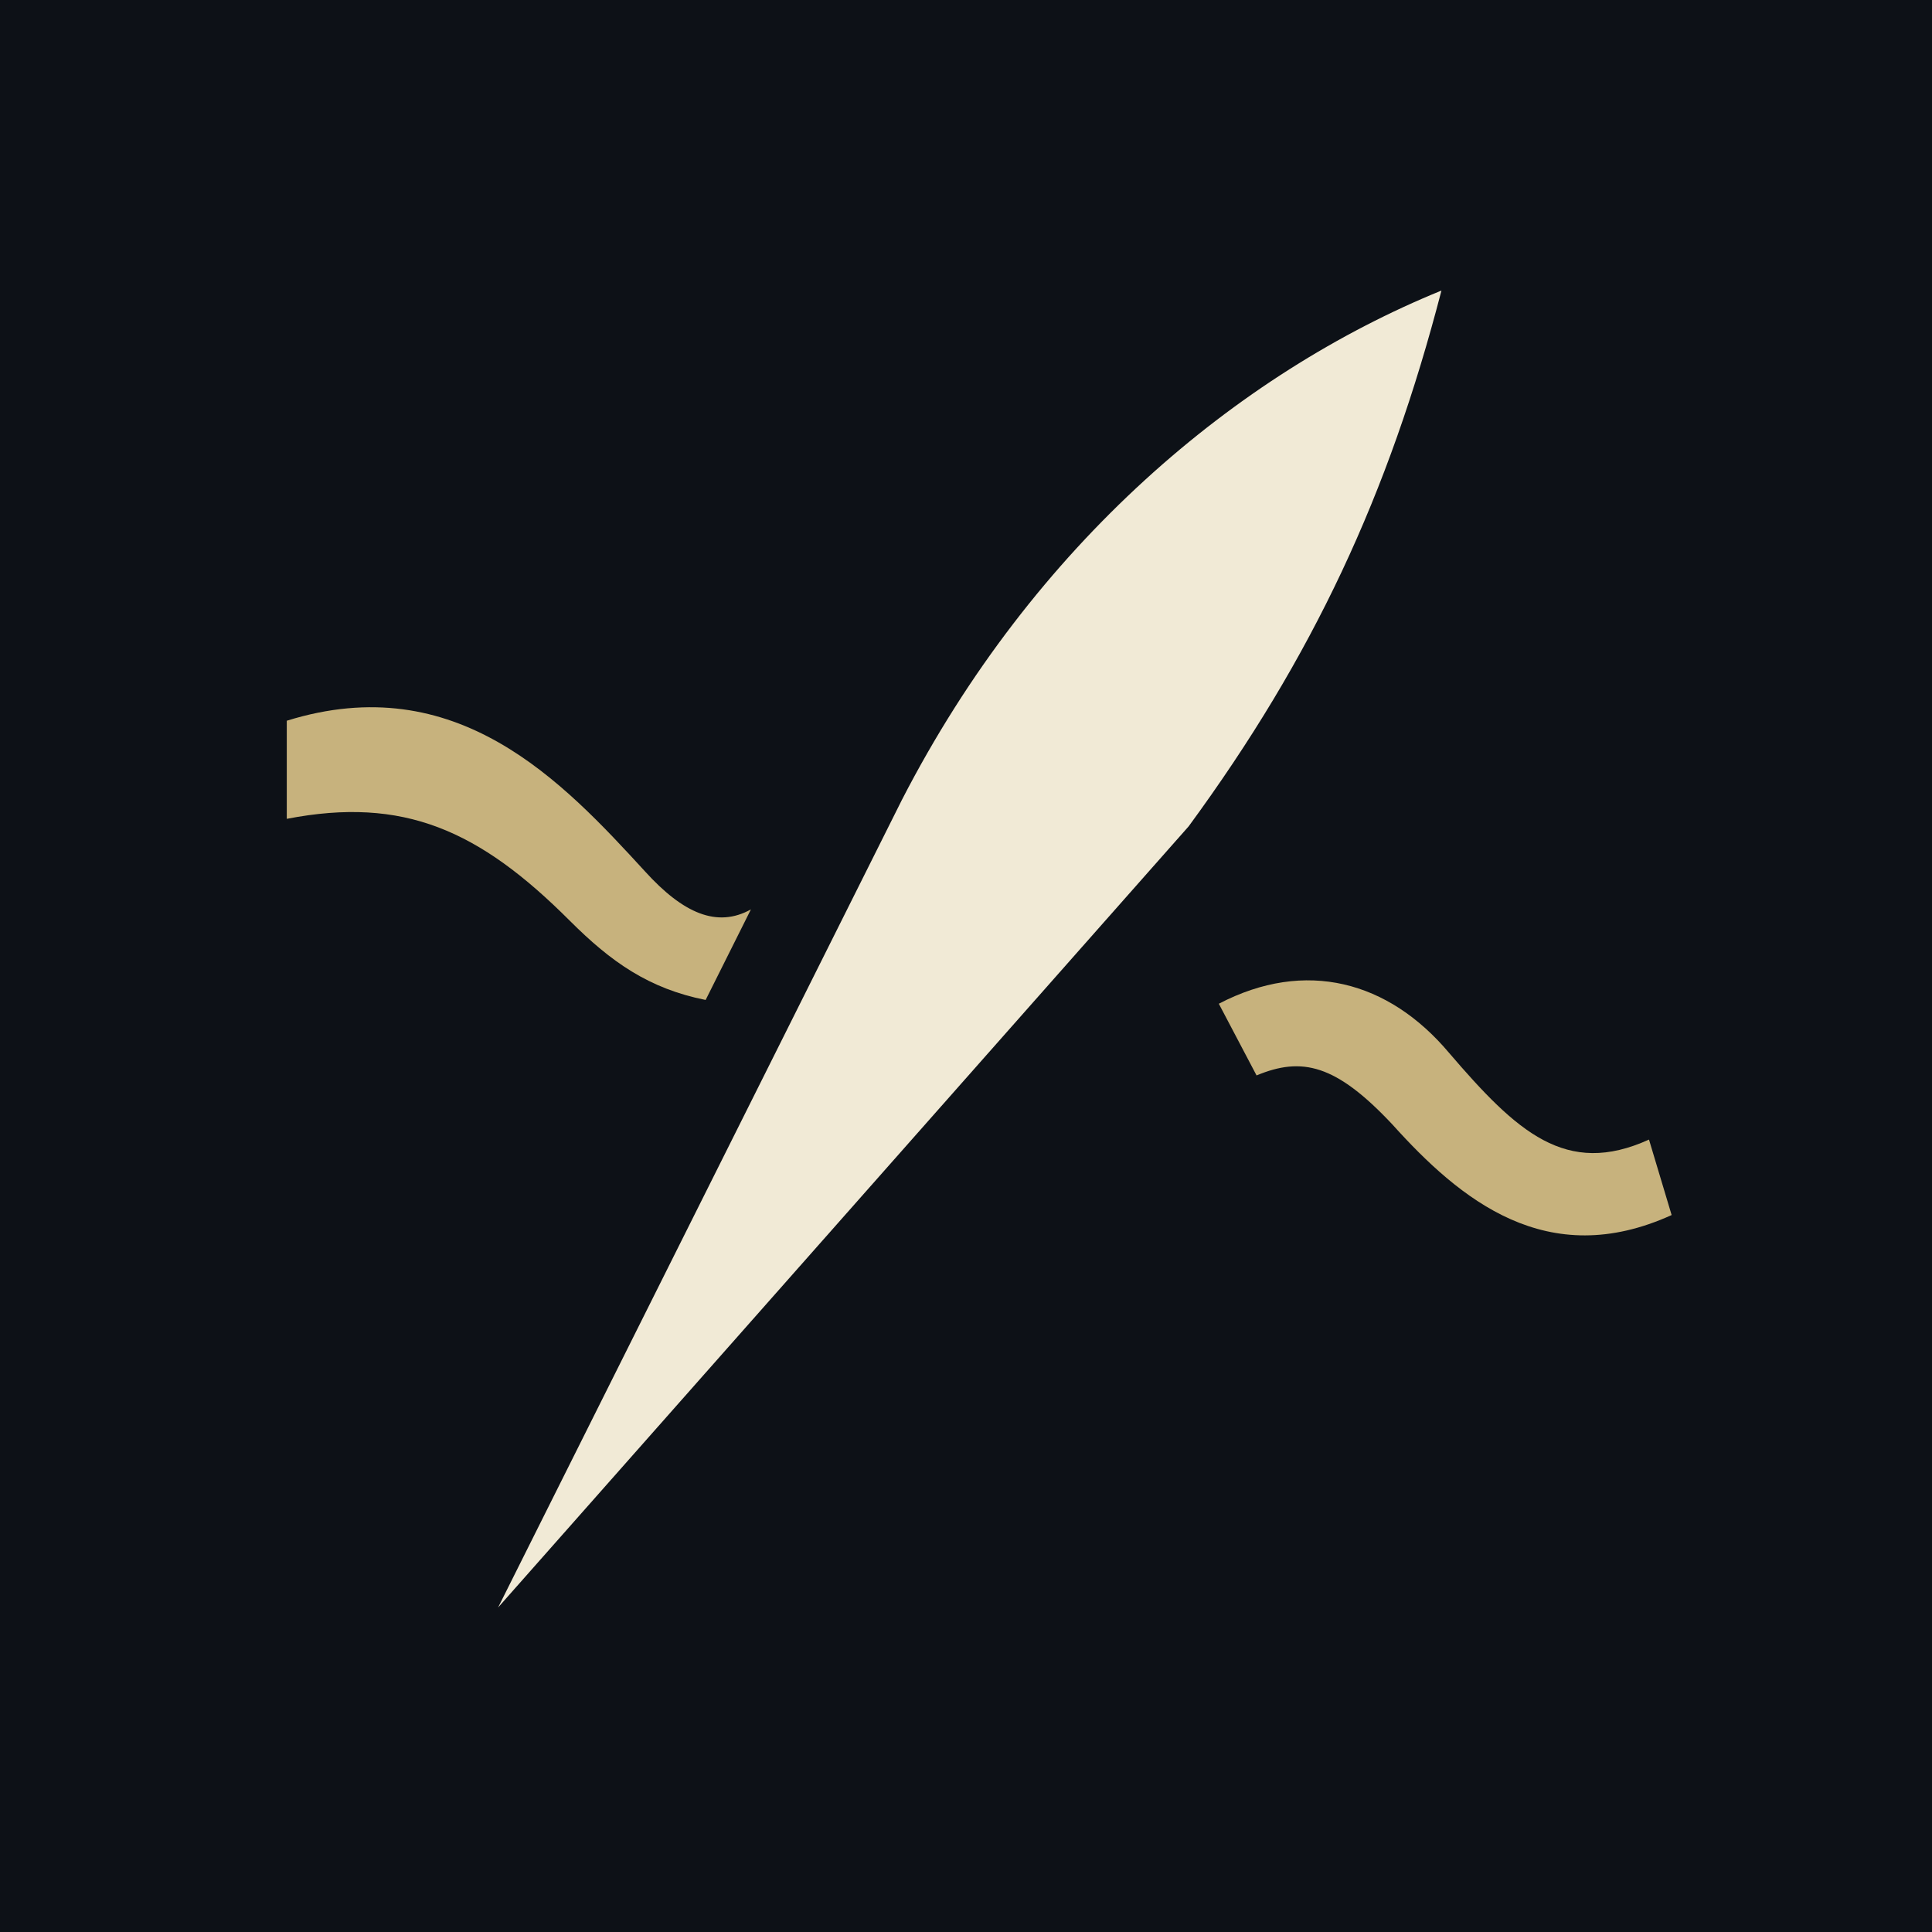
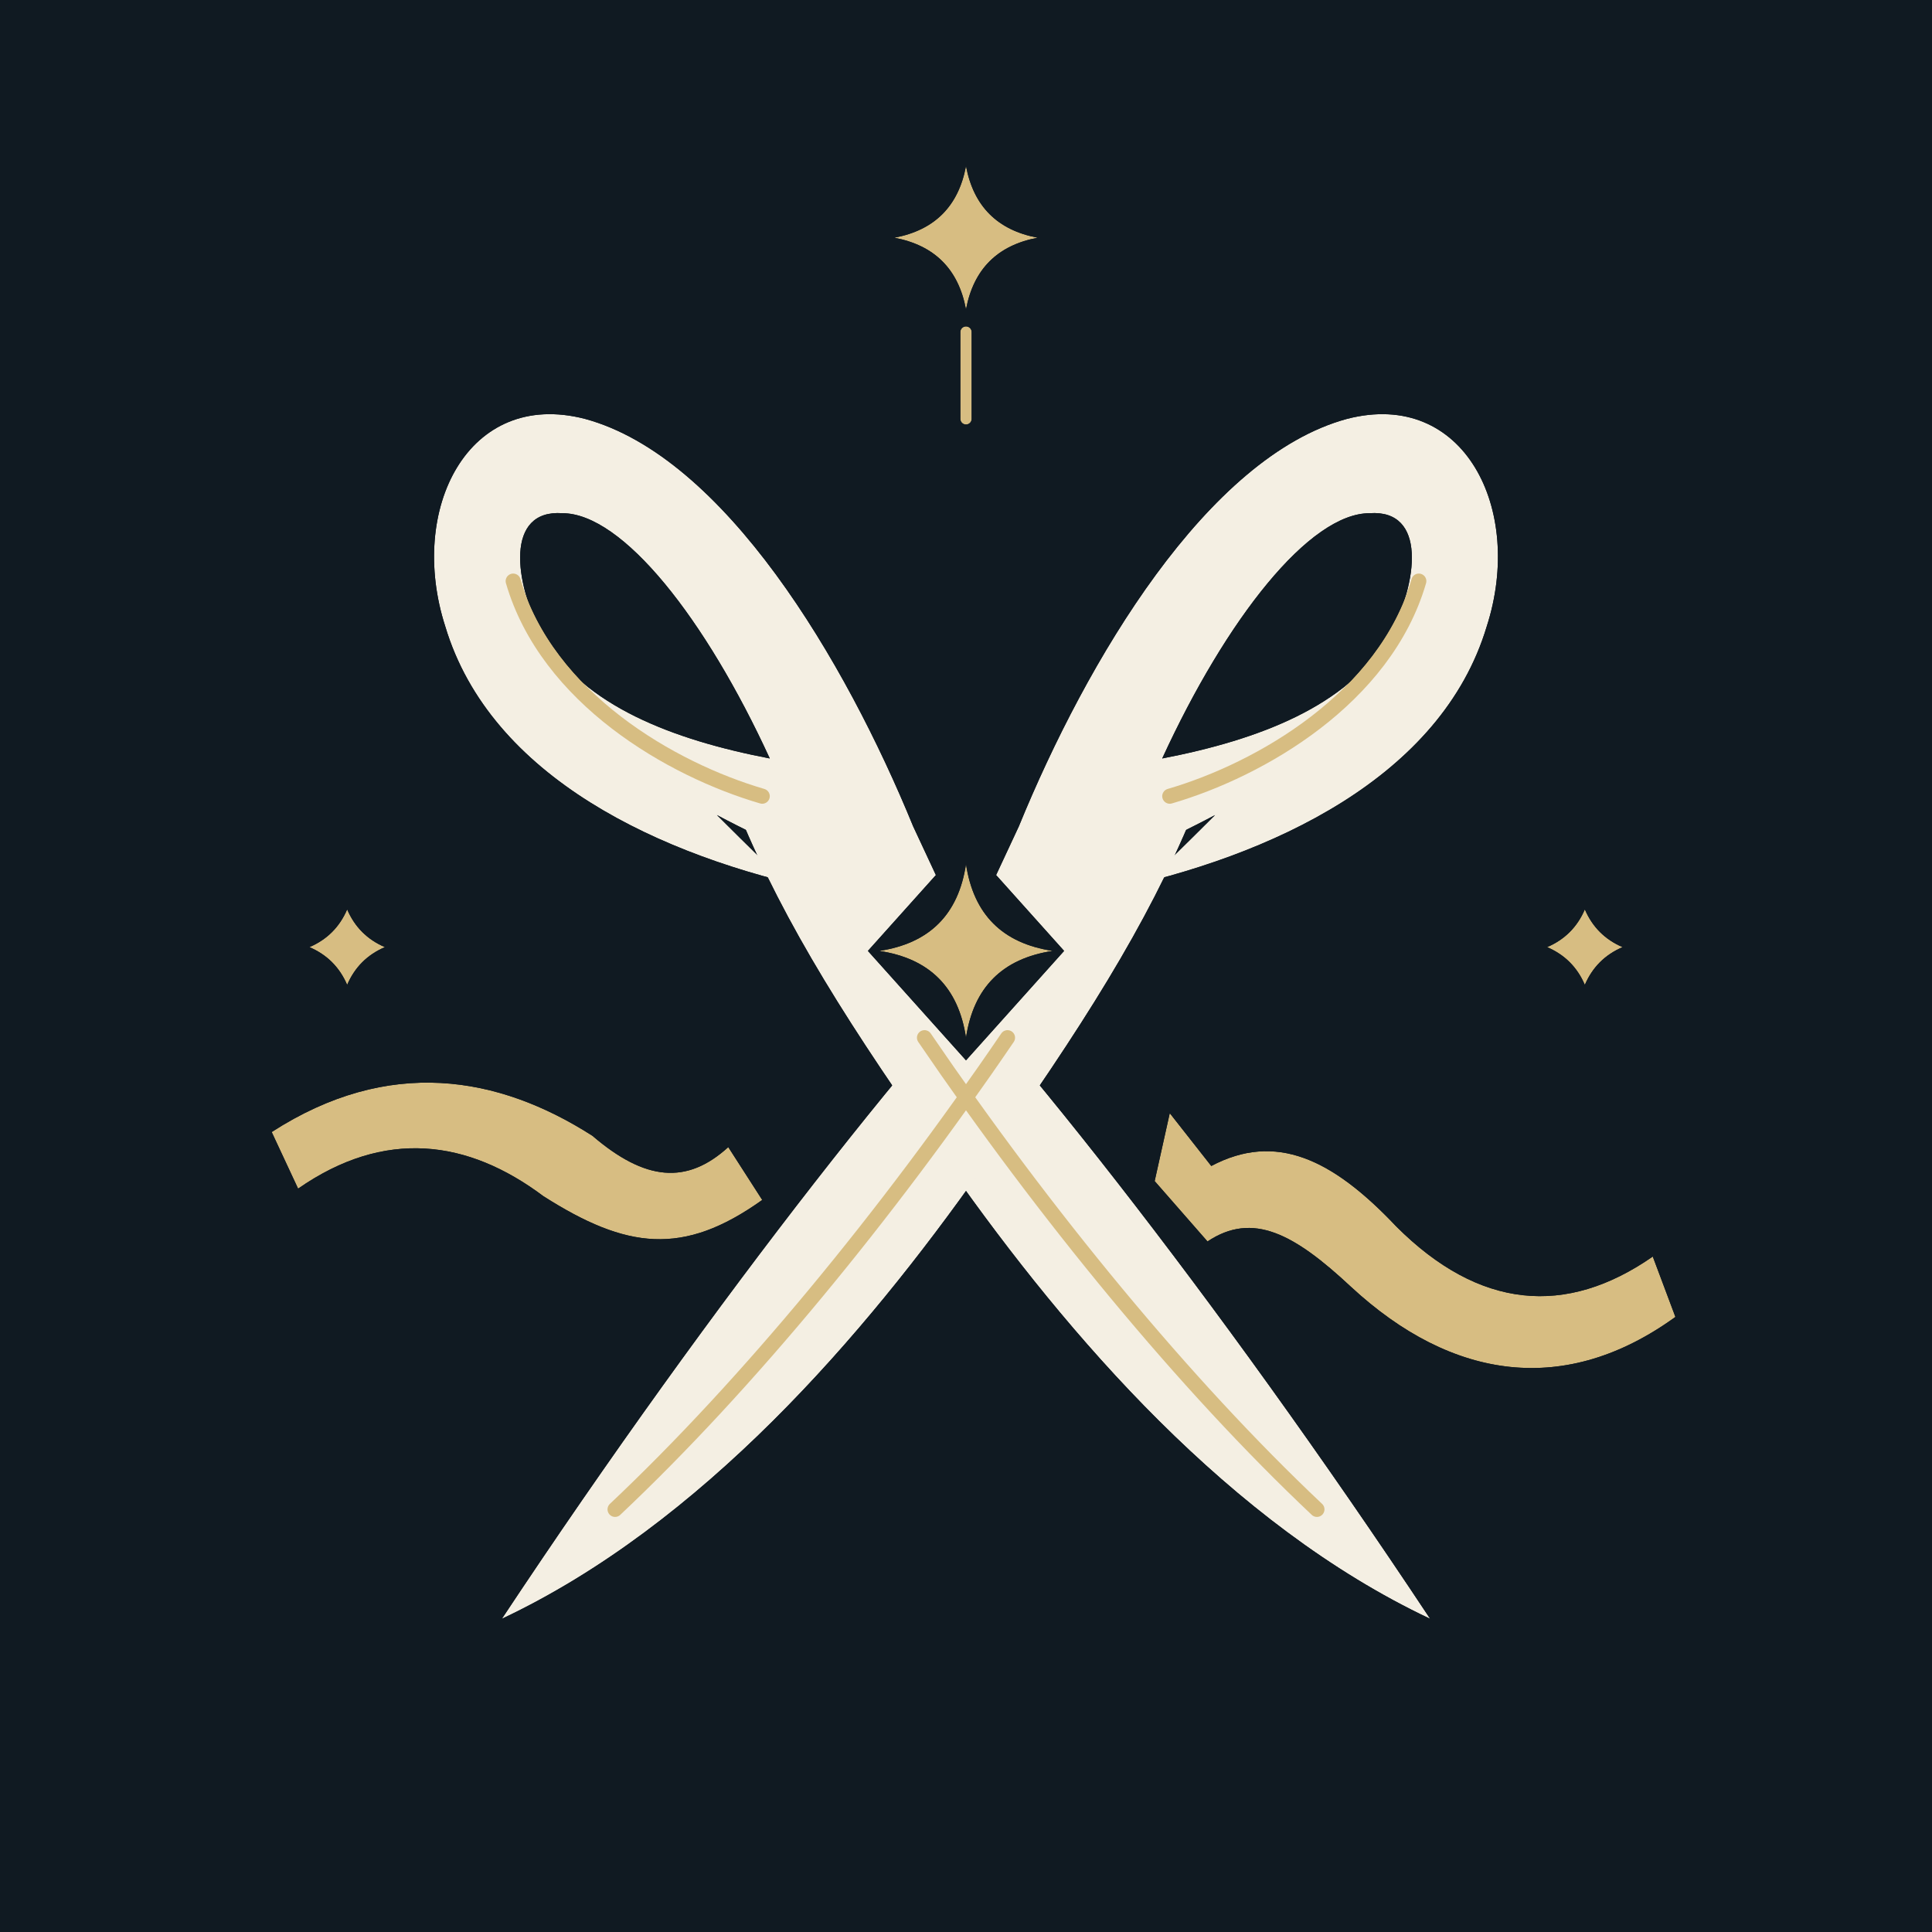
<svg xmlns="http://www.w3.org/2000/svg" width="512" height="512" viewBox="0 0 512 512" role="img" aria-labelledby="title desc">
-   <rect x="0" y="0" width="512" height="512" fill="#0d1117" />
-   <g id="atropos-severed-thread">
-     <g id="living-thread" fill="#c7b27d">
-       <path id="held-thread" d="M76 191 C121 177 149 207 171 231 C181 242 190 246 199 241 L187 265 C172 262 162 255 151 244 C127 220 107 211 76 217 Z" />
-       <path id="released-thread" d="M323 266 C346 254 368 260 384 279 C402 300 415 312 437 302 L443 322 C410 337 387 318 369 298 C354 282 345 280 333 285 Z" />
+   <rect id="background" width="512" height="512" fill="#101a22" />
+   <defs>
+     <mask id="symbol-atropos-alpha-cutouts" maskUnits="userSpaceOnUse" x="0" y="0" width="512" height="512">
+       <g>
+         <path d="M256 44 Q259 60 275 63 Q259 66 256 82 Q253 66 237 63 Q253 60 256 44Z" fill="#FFFFFF" />
+         <path d="M256 88V111" fill="none" stroke="#FFFFFF" stroke-width="3" stroke-linecap="round" stroke-linejoin="round" />
+         <path d="M218 236 C175 227 130 206 118 166 C108 135 124 103 155 111 C192 121 224 175 242 219 L256 249 L238 265 C222 247 206 232 190 216 C205 224 215 227 218 236Z M204 201 C187 164 165 136 149 136 C134 135 136 154 144 169 C155 187 178 196 204 201Z" fill="#FFFFFF" fill-rule="evenodd" />
+         <path d="M294 236 C337 227 382 206 394 166 C404 135 388 103 357 111 C320 121 288 175 270 219 L256 249 L274 265 C290 247 306 232 322 216 C307 224 297 227 294 236Z M308 201 C325 164 347 136 363 136 C378 135 376 154 368 169 C357 187 334 196 308 201Z" fill="#FFFFFF" fill-rule="evenodd" />
+         <path d="M232 239 C264 270 322 343 379 429 C326 404 283 354 252 310 C225 272 208 245 196 216Z" fill="#FFFFFF" />
+         <path d="M280 239 C248 270 190 343 133 429 C186 404 229 354 260 310 C287 272 304 245 316 216Z" fill="#FFFFFF" />
+         <path d="M245 275 C277 322 314 367 349 400" fill="none" stroke="#FFFFFF" stroke-width="4" stroke-linecap="round" stroke-linejoin="round" />
+         <path d="M267 275 C235 322 198 367 163 400" fill="none" stroke="#FFFFFF" stroke-width="4" stroke-linecap="round" stroke-linejoin="round" />
+         <path d="M136 154 C145 185 178 204 202 211M376 154C367 185 334 204 310 211" fill="none" stroke="#FFFFFF" stroke-width="4" stroke-linecap="round" stroke-linejoin="round" />
+         <path d="M256 223L282 252 256 281 230 252Z" fill="#000000" />
+         <path d="M256 229 Q259 249 279 252 Q259 255 256 275 Q253 255 233 252 Q253 249 256 229Z" fill="#FFFFFF" />
+         <path d="M72 300 C103 280 132 285 157 301 C171 313 182 314 193 304 L202 318 C181 333 166 331 144 317 C124 302 102 299 79 315Z" fill="#FFFFFF" />
+         <path d="M310 295 L321 309 C338 300 353 307 370 325 C392 347 415 349 438 333 L444 349 C415 370 385 366 358 341 C343 327 332 321 320 329 L306 313Z" fill="#FFFFFF" />
+         <path d="M92 241 Q95 248 102 251 Q95 254 92 261 Q89 254 82 251 Q89 248 92 241Z" fill="#FFFFFF" />
+         <path d="M420 241 Q423 248 430 251 Q423 254 420 261 Q417 254 410 251 Q417 248 420 241Z" fill="#FFFFFF" />
+       </g>
+     </mask>
+   </defs>
+   <g mask="url(#symbol-atropos-alpha-cutouts)">
+     <g id="symbol-atropos-atropos-fate-instrument">
+       <path d="M256 44 Q259 60 275 63 Q259 66 256 82 Q253 66 237 63 Q253 60 256 44Z" fill="#d7bd82" />
+       <path d="M256 88V111" fill="none" stroke="#d7bd82" stroke-width="3" stroke-linecap="round" stroke-linejoin="round" />
+       <path id="symbol-atropos-western-shear-eye" d="M218 236 C175 227 130 206 118 166 C108 135 124 103 155 111 C192 121 224 175 242 219 L256 249 L238 265 C222 247 206 232 190 216 C205 224 215 227 218 236Z M204 201 C187 164 165 136 149 136 C134 135 136 154 144 169 C155 187 178 196 204 201Z" fill="#f4efe3" fill-rule="evenodd" />
+       <path id="symbol-atropos-eastern-shear-eye" d="M294 236 C337 227 382 206 394 166 C404 135 388 103 357 111 C320 121 288 175 270 219 L256 249 L274 265 C290 247 306 232 322 216 C307 224 297 227 294 236Z M308 201 C325 164 347 136 363 136 C378 135 376 154 368 169 C357 187 334 196 308 201Z" fill="#f4efe3" fill-rule="evenodd" />
+       <path id="symbol-atropos-eastern-blade" d="M232 239 C264 270 322 343 379 429 C326 404 283 354 252 310 C225 272 208 245 196 216Z" fill="#f4efe3" />
+       <path id="symbol-atropos-western-blade" d="M280 239 C248 270 190 343 133 429 C186 404 229 354 260 310 C287 272 304 245 316 216Z" fill="#f4efe3" />
+       <path d="M245 275 C277 322 314 367 349 400" fill="none" stroke="#d7bd82" stroke-width="4" stroke-linecap="round" stroke-linejoin="round" />
+       <path d="M267 275 C235 322 198 367 163 400" fill="none" stroke="#d7bd82" stroke-width="4" stroke-linecap="round" stroke-linejoin="round" />
+       <path d="M136 154 C145 185 178 204 202 211M376 154C367 185 334 204 310 211" fill="none" stroke="#d7bd82" stroke-width="4" stroke-linecap="round" stroke-linejoin="round" />
+       <path d="M256 223L282 252 256 281 230 252Z" fill="#101a22" />
+       <path d="M256 229 Q259 249 279 252 Q259 255 256 275 Q253 255 233 252 Q253 249 256 229Z" fill="#d7bd82" />
+       <path id="symbol-atropos-held-thread" d="M72 300 C103 280 132 285 157 301 C171 313 182 314 193 304 L202 318 C181 333 166 331 144 317 C124 302 102 299 79 315Z" fill="#d7bd82" />
+       <path id="symbol-atropos-released-thread" d="M310 295 L321 309 C338 300 353 307 370 325 C392 347 415 349 438 333 L444 349 C415 370 385 366 358 341 C343 327 332 321 320 329 L306 313Z" fill="#d7bd82" />
+       <path d="M92 241 Q95 248 102 251 Q95 254 92 261 Q89 254 82 251 Q89 248 92 241Z" fill="#d7bd82" />
+       <path d="M420 241 Q423 248 430 251 Q423 254 420 261 Q417 254 410 251 Q417 248 420 241Z" fill="#d7bd82" />
    </g>
-     <path id="decisive-edge" fill="#f1ead6" d="M132 426 L239 212 C274 144 328 99 382 77 C368 131 348 174 315 219 Z" />
  </g>
</svg>
